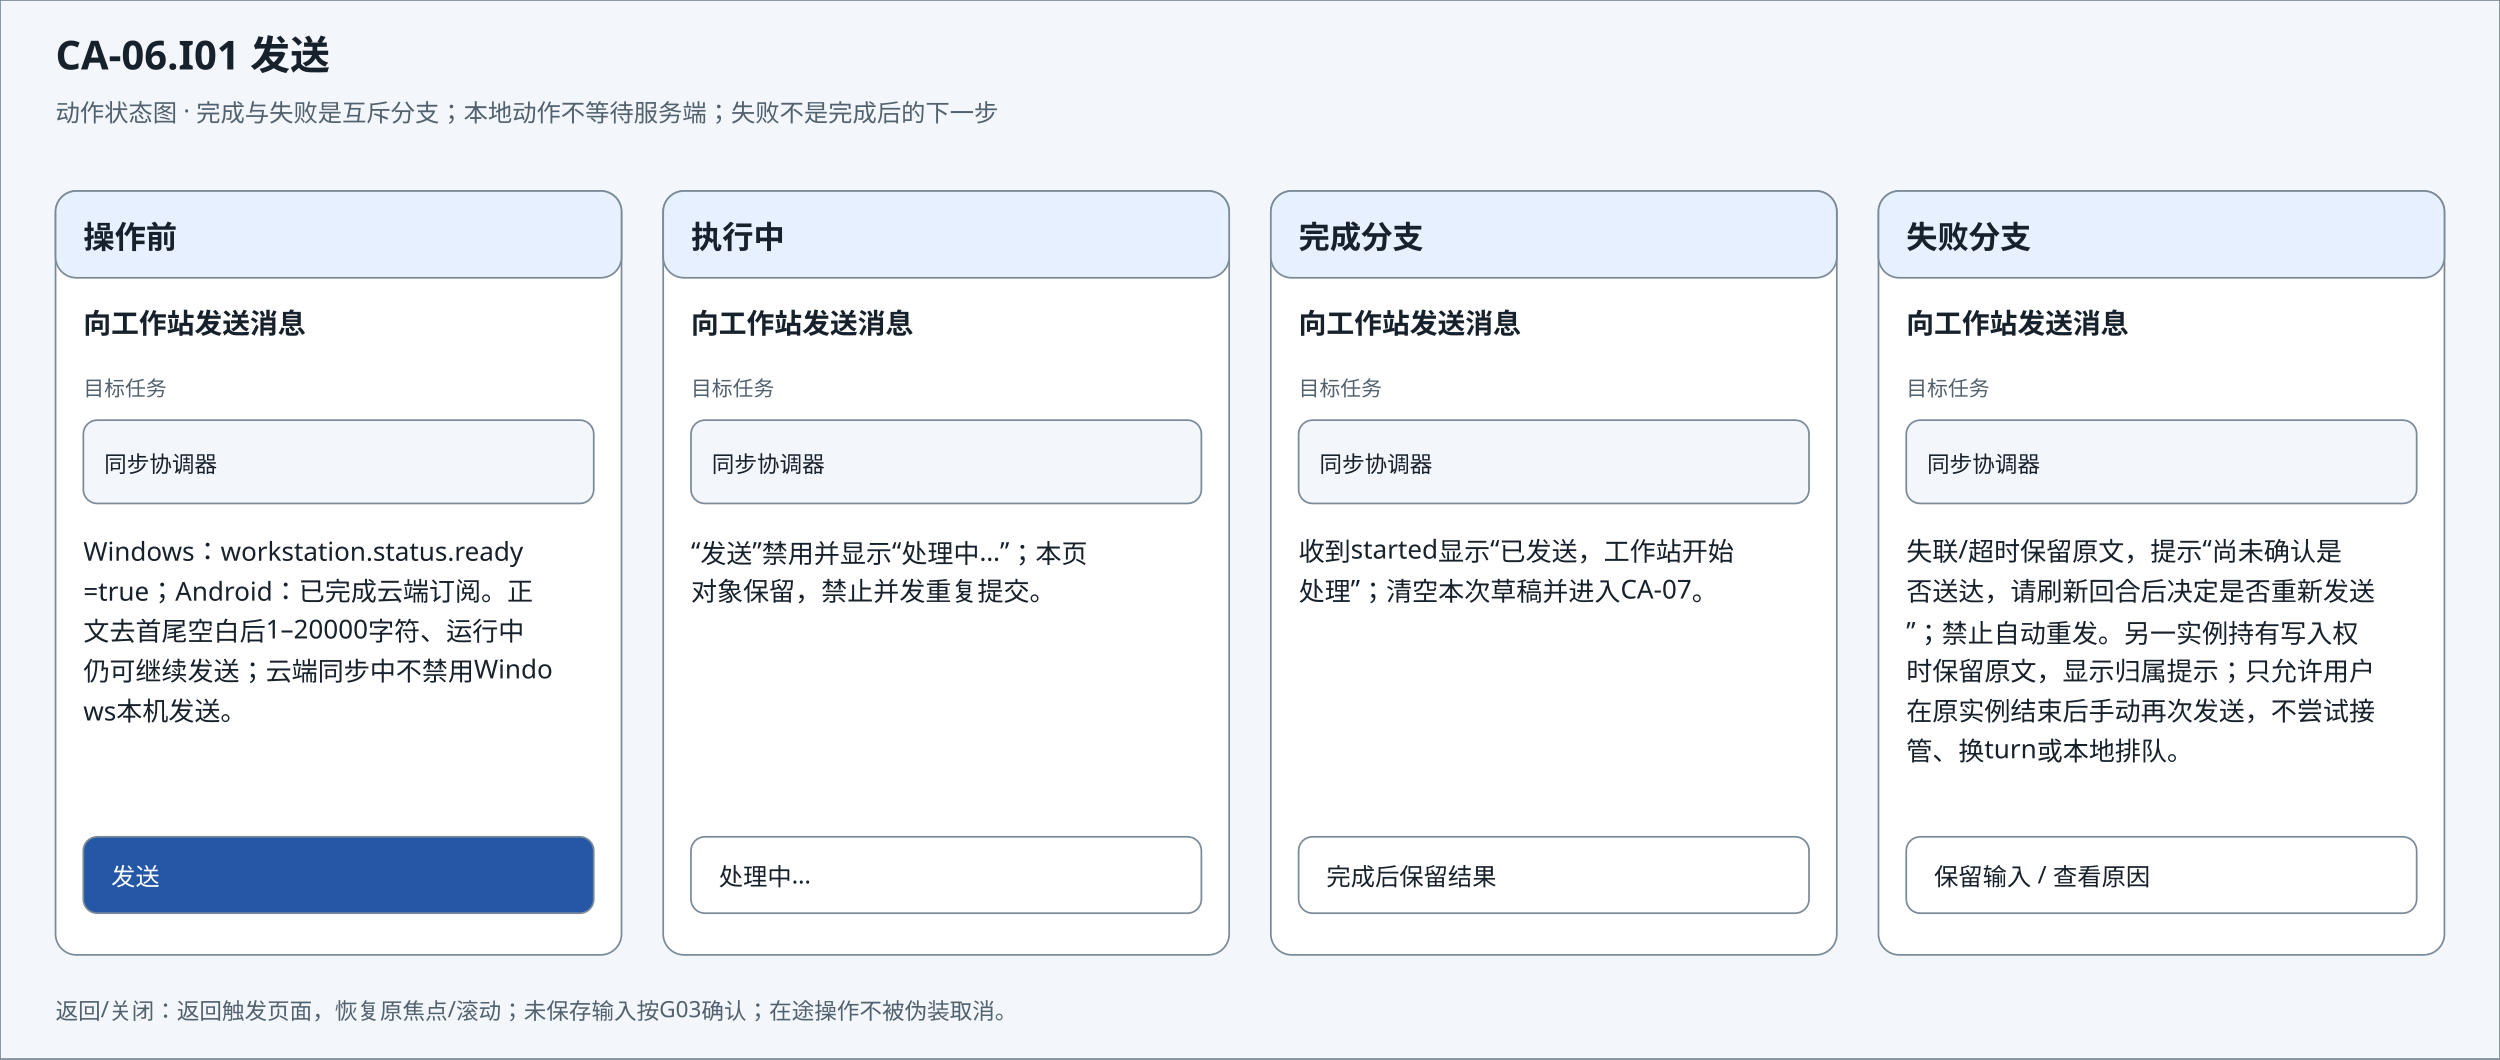
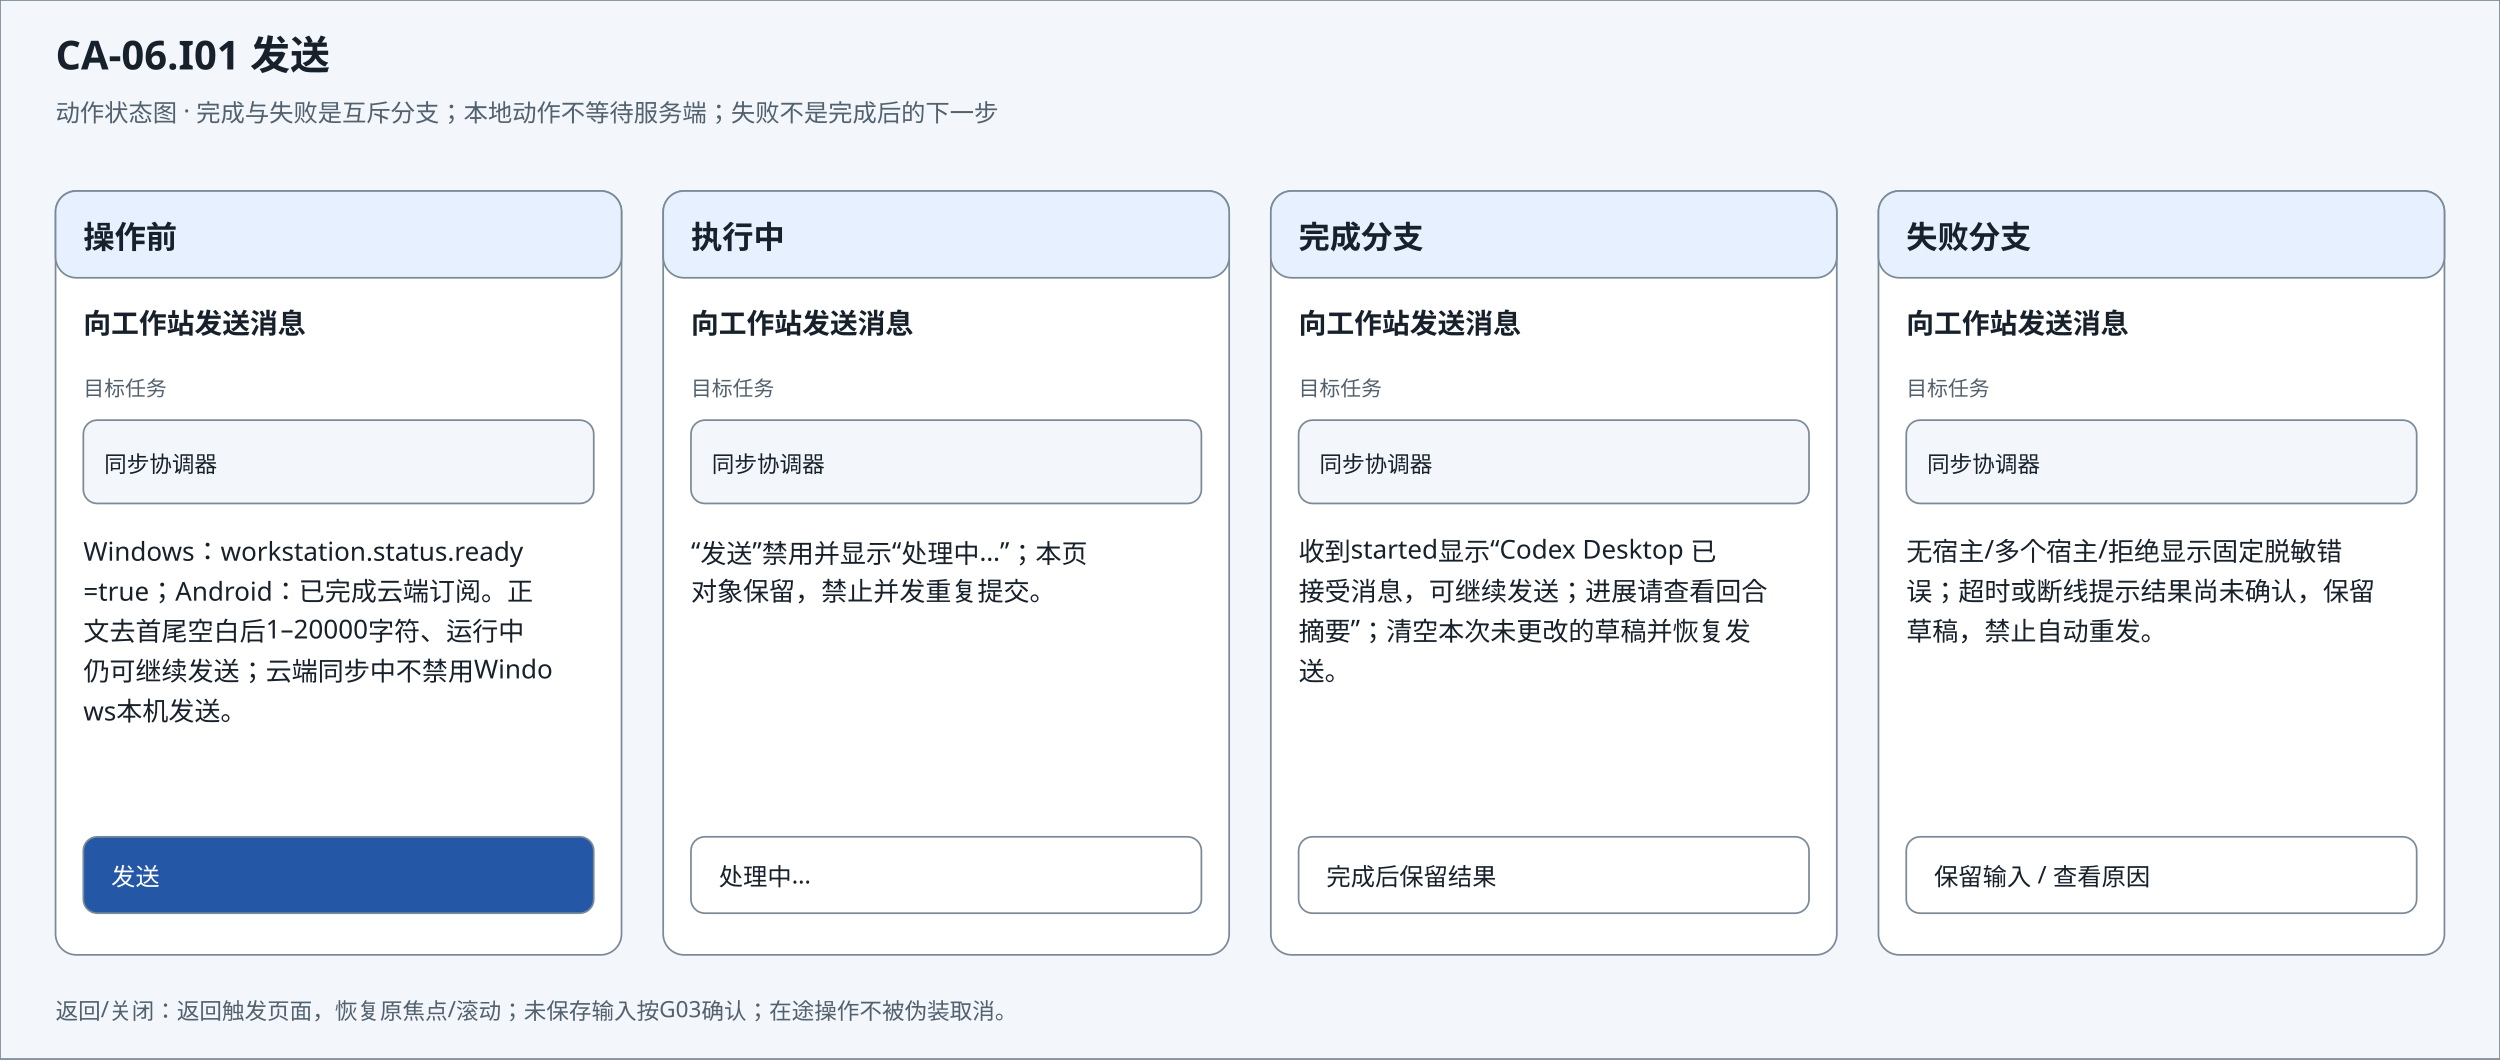
<svg xmlns="http://www.w3.org/2000/svg" width="1440" height="610" viewBox="0 0 1440 610" role="img">
  <style>text{font-family:"Microsoft YaHei","Segoe UI",sans-serif}</style>
  <rect x="0" y="0" width="1440" height="610" rx="0" fill="#F3F6FB" stroke="#7B8A98" />
  <text x="32" y="40" font-size="23" fill="#17212B" font-weight="600">CA-06.I01  发送</text>
  <text x="32" y="70" font-size="14" fill="#52616E" font-weight="400">动作状态图 · 完成与失败是互斥分支；本地动作不等待服务端；失败不是完成后的下一步</text>
  <rect x="32" y="110" width="326" height="440" rx="12" fill="#FFFFFF" stroke="#7B8A98" />
  <rect x="32" y="110" width="326" height="50" rx="12" fill="#E6F0FF" stroke="#7B8A98" />
  <text x="48" y="143" font-size="18" fill="#17212B" font-weight="600">操作前</text>
  <text x="48" y="192" font-size="16" fill="#17212B" font-weight="600">向工作站发送消息</text>
  <text x="48" y="228" font-size="12" fill="#52616E" font-weight="400">目标任务</text>
  <rect x="48" y="242" width="294" height="48" rx="8" fill="#F3F6FB" stroke="#7B8A98" />
  <text x="60" y="272" font-size="13" fill="#17212B" font-weight="400">同步协调器</text>
  <text x="48" y="323" font-size="15" fill="#17212B" font-weight="400">Windows：workstation.status.ready</text>
  <text x="48" y="346" font-size="15" fill="#17212B" font-weight="400">=true；Android：已完成云端订阅。正</text>
  <text x="48" y="369" font-size="15" fill="#17212B" font-weight="400">文去首尾空白后1–20000字符、运行中</text>
  <text x="48" y="392" font-size="15" fill="#17212B" font-weight="400">仍可继续发送；云端同步中不禁用Windo</text>
  <text x="48" y="415" font-size="15" fill="#17212B" font-weight="400">ws本机发送。</text>
  <rect x="48" y="482" width="294" height="44" rx="8" fill="#2457A6" stroke="#7B8A98" />
  <text x="64" y="510" font-size="14" fill="#FFFFFF" font-weight="400">发送</text>
  <rect x="382" y="110" width="326" height="440" rx="12" fill="#FFFFFF" stroke="#7B8A98" />
  <rect x="382" y="110" width="326" height="50" rx="12" fill="#E6F0FF" stroke="#7B8A98" />
  <text x="398" y="143" font-size="18" fill="#17212B" font-weight="600">执行中</text>
  <text x="398" y="192" font-size="16" fill="#17212B" font-weight="600">向工作站发送消息</text>
  <text x="398" y="228" font-size="12" fill="#52616E" font-weight="400">目标任务</text>
  <rect x="398" y="242" width="294" height="48" rx="8" fill="#F3F6FB" stroke="#7B8A98" />
  <text x="410" y="272" font-size="13" fill="#17212B" font-weight="400">同步协调器</text>
  <text x="398" y="323" font-size="15" fill="#17212B" font-weight="400">“发送”禁用并显示“处理中…”；本页</text>
  <text x="398" y="346" font-size="15" fill="#17212B" font-weight="400">对象保留，禁止并发重复提交。</text>
  <rect x="398" y="482" width="294" height="44" rx="8" fill="#FFFFFF" stroke="#7B8A98" />
  <text x="414" y="510" font-size="14" fill="#17212B" font-weight="400">处理中…</text>
  <rect x="732" y="110" width="326" height="440" rx="12" fill="#FFFFFF" stroke="#7B8A98" />
  <rect x="732" y="110" width="326" height="50" rx="12" fill="#E6F0FF" stroke="#7B8A98" />
  <text x="748" y="143" font-size="18" fill="#17212B" font-weight="600">完成分支</text>
  <text x="748" y="192" font-size="16" fill="#17212B" font-weight="600">向工作站发送消息</text>
  <text x="748" y="228" font-size="12" fill="#52616E" font-weight="400">目标任务</text>
  <rect x="748" y="242" width="294" height="48" rx="8" fill="#F3F6FB" stroke="#7B8A98" />
  <text x="760" y="272" font-size="13" fill="#17212B" font-weight="400">同步协调器</text>
-   <text x="748" y="323" font-size="15" fill="#17212B" font-weight="400">收到started显示“已发送，工作站开始</text>
-   <text x="748" y="346" font-size="15" fill="#17212B" font-weight="400">处理”；清空本次草稿并进入CA-07。</text>
+   <text x="748" y="323" font-size="15" fill="#17212B" font-weight="400">收到started显示“Codex Desktop 已</text>
+   <text x="748" y="346" font-size="15" fill="#17212B" font-weight="400">接受消息，可继续发送；进展请查看回合</text>
+   <text x="748" y="369" font-size="15" fill="#17212B" font-weight="400">摘要”；清空本次未更改的草稿并恢复发</text>
+   <text x="748" y="392" font-size="15" fill="#17212B" font-weight="400">送。</text>
  <rect x="748" y="482" width="294" height="44" rx="8" fill="#FFFFFF" stroke="#7B8A98" />
  <text x="764" y="510" font-size="14" fill="#17212B" font-weight="400">完成后保留结果</text>
  <rect x="1082" y="110" width="326" height="440" rx="12" fill="#FFFFFF" stroke="#7B8A98" />
  <rect x="1082" y="110" width="326" height="50" rx="12" fill="#E6F0FF" stroke="#7B8A98" />
  <text x="1098" y="143" font-size="18" fill="#17212B" font-weight="600">失败分支</text>
  <text x="1098" y="192" font-size="16" fill="#17212B" font-weight="600">向工作站发送消息</text>
  <text x="1098" y="228" font-size="12" fill="#52616E" font-weight="400">目标任务</text>
  <rect x="1098" y="242" width="294" height="48" rx="8" fill="#F3F6FB" stroke="#7B8A98" />
  <text x="1110" y="272" font-size="13" fill="#17212B" font-weight="400">同步协调器</text>
-   <text x="1098" y="323" font-size="15" fill="#17212B" font-weight="400">失联/超时保留原文，提示“尚未确认是</text>
-   <text x="1098" y="346" font-size="15" fill="#17212B" font-weight="400">否送达，请刷新回合后决定是否重新发送</text>
-   <text x="1098" y="369" font-size="15" fill="#17212B" font-weight="400">”；禁止自动重发。另一实例持有写入权</text>
-   <text x="1098" y="392" font-size="15" fill="#17212B" font-weight="400">时保留原文，显示归属提示；只允许用户</text>
-   <text x="1098" y="415" font-size="15" fill="#17212B" font-weight="400">在原实例结束后手动再次发送，不尝试接</text>
-   <text x="1098" y="438" font-size="15" fill="#17212B" font-weight="400">管、换turn或本地排队。</text>
+   <text x="1098" y="323" font-size="15" fill="#17212B" font-weight="400">无宿主/多个宿主/拒绝显示固定脱敏错</text>
+   <text x="1098" y="346" font-size="15" fill="#17212B" font-weight="400">误；超时或断线提示结果尚未确认，保留</text>
+   <text x="1098" y="369" font-size="15" fill="#17212B" font-weight="400">草稿，禁止自动重发。</text>
  <rect x="1098" y="482" width="294" height="44" rx="8" fill="#FFFFFF" stroke="#7B8A98" />
  <text x="1114" y="510" font-size="14" fill="#17212B" font-weight="400">保留输入 / 查看原因</text>
  <text x="32" y="587" font-size="13" fill="#52616E" font-weight="400">返回/关闭：返回触发页面，恢复原焦点/滚动；未保存输入按G03确认；在途操作不被伪装取消。</text>
</svg>
